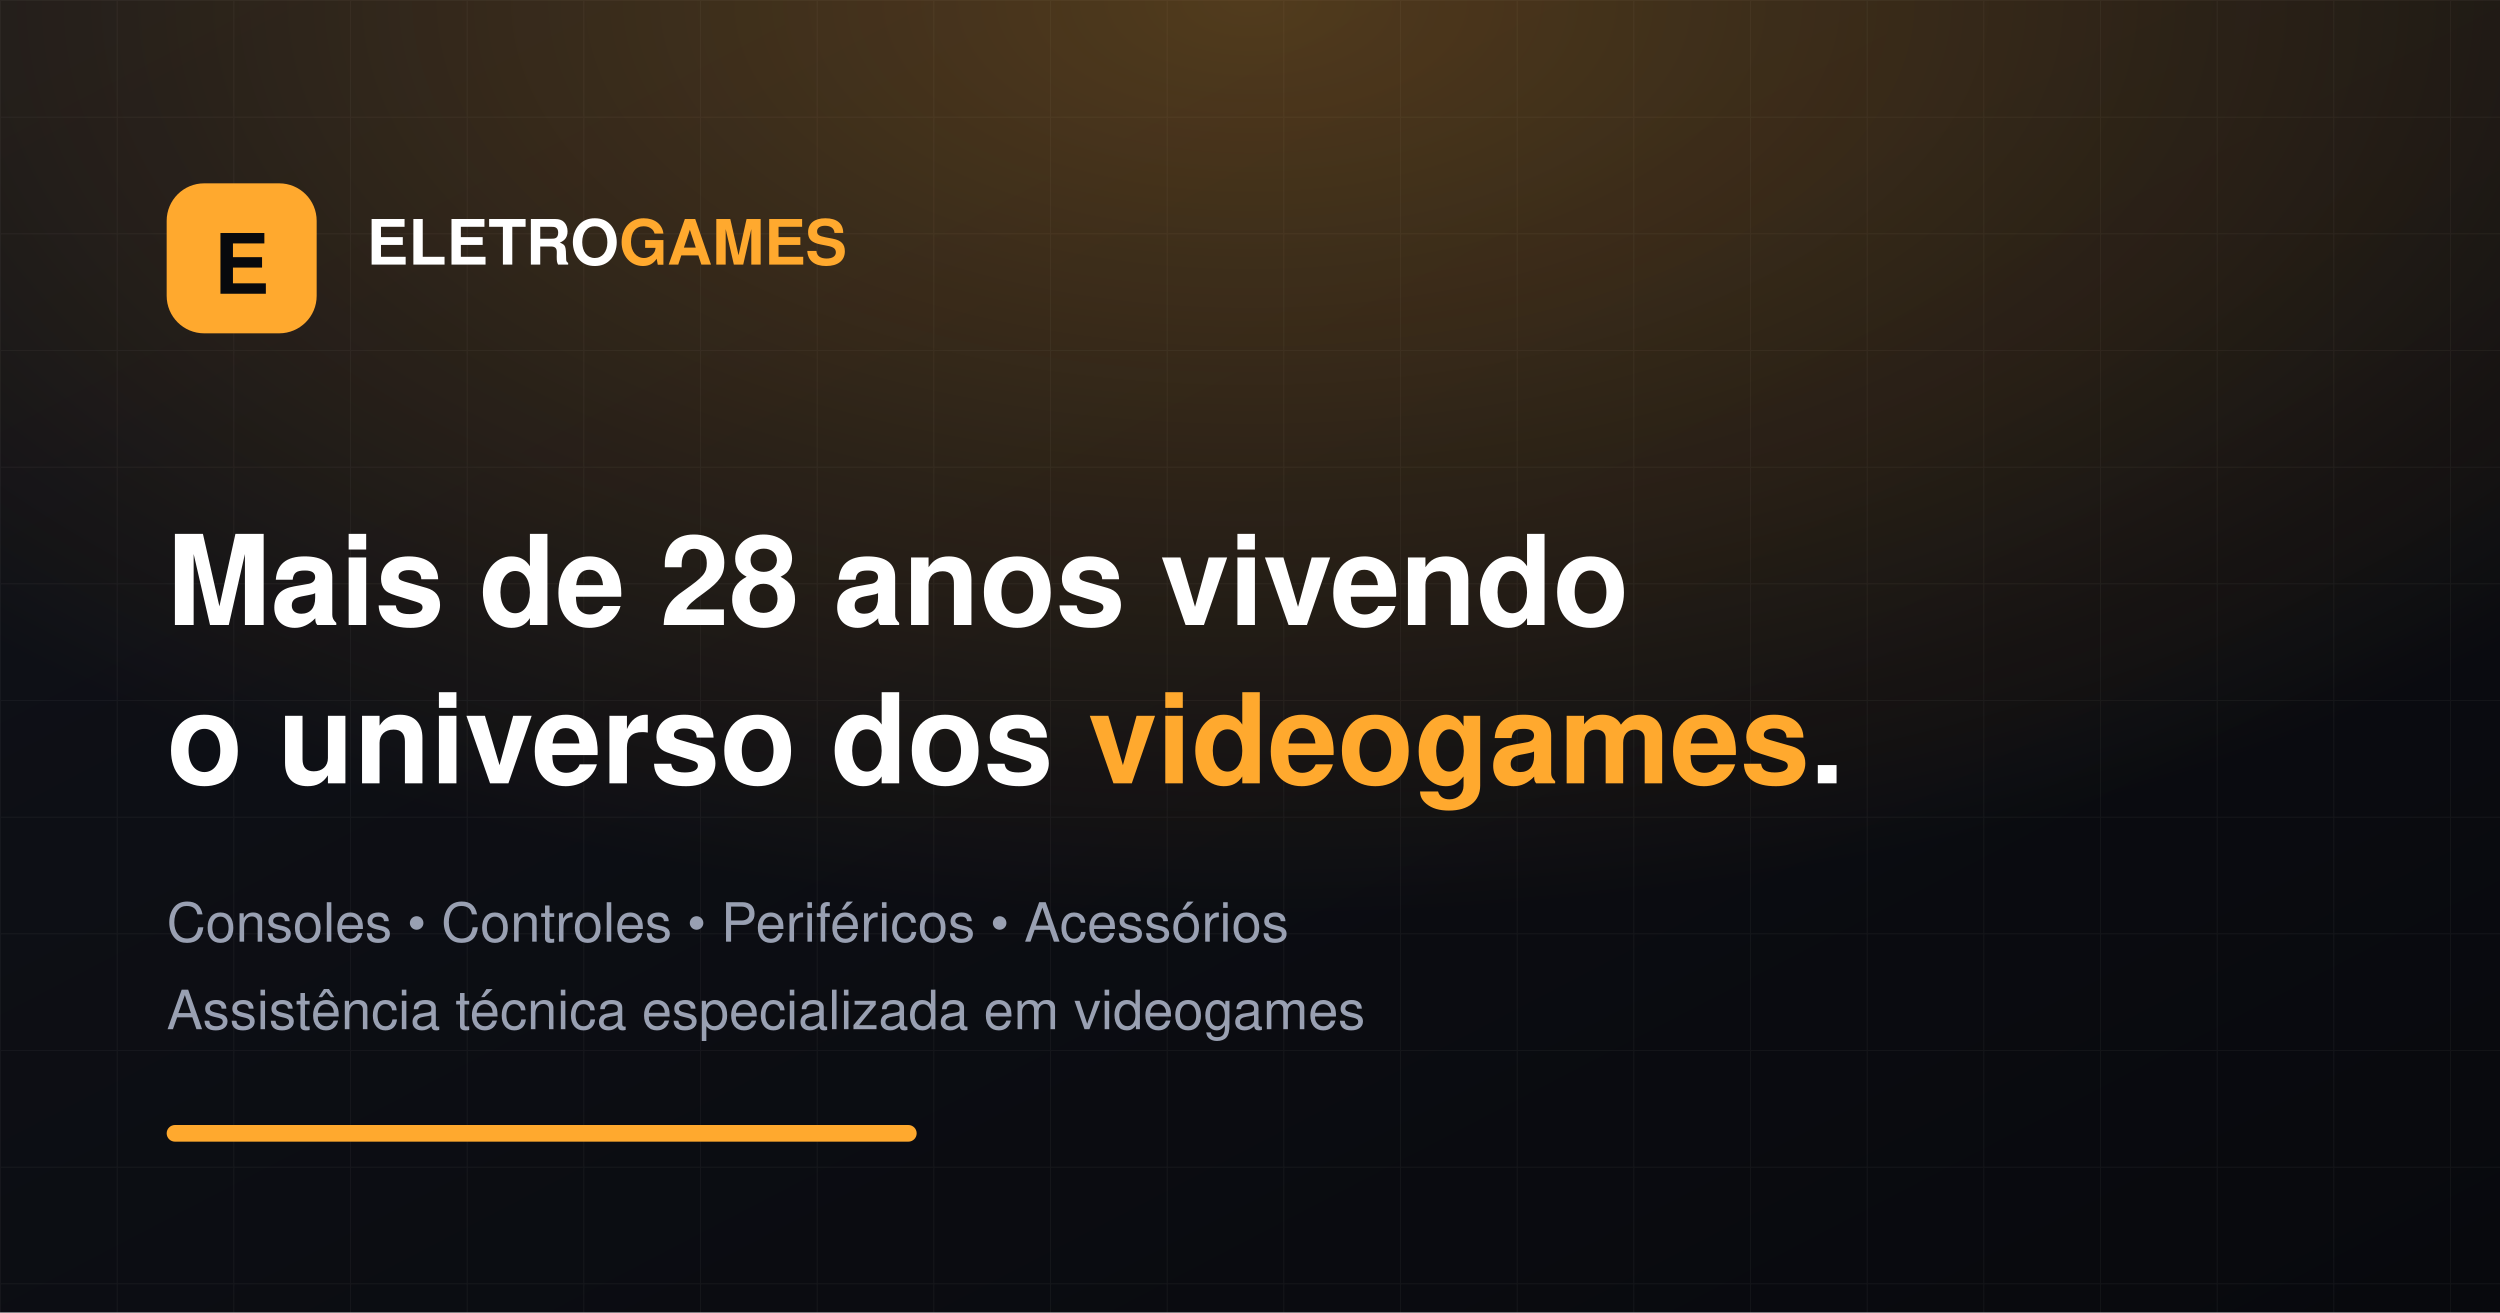
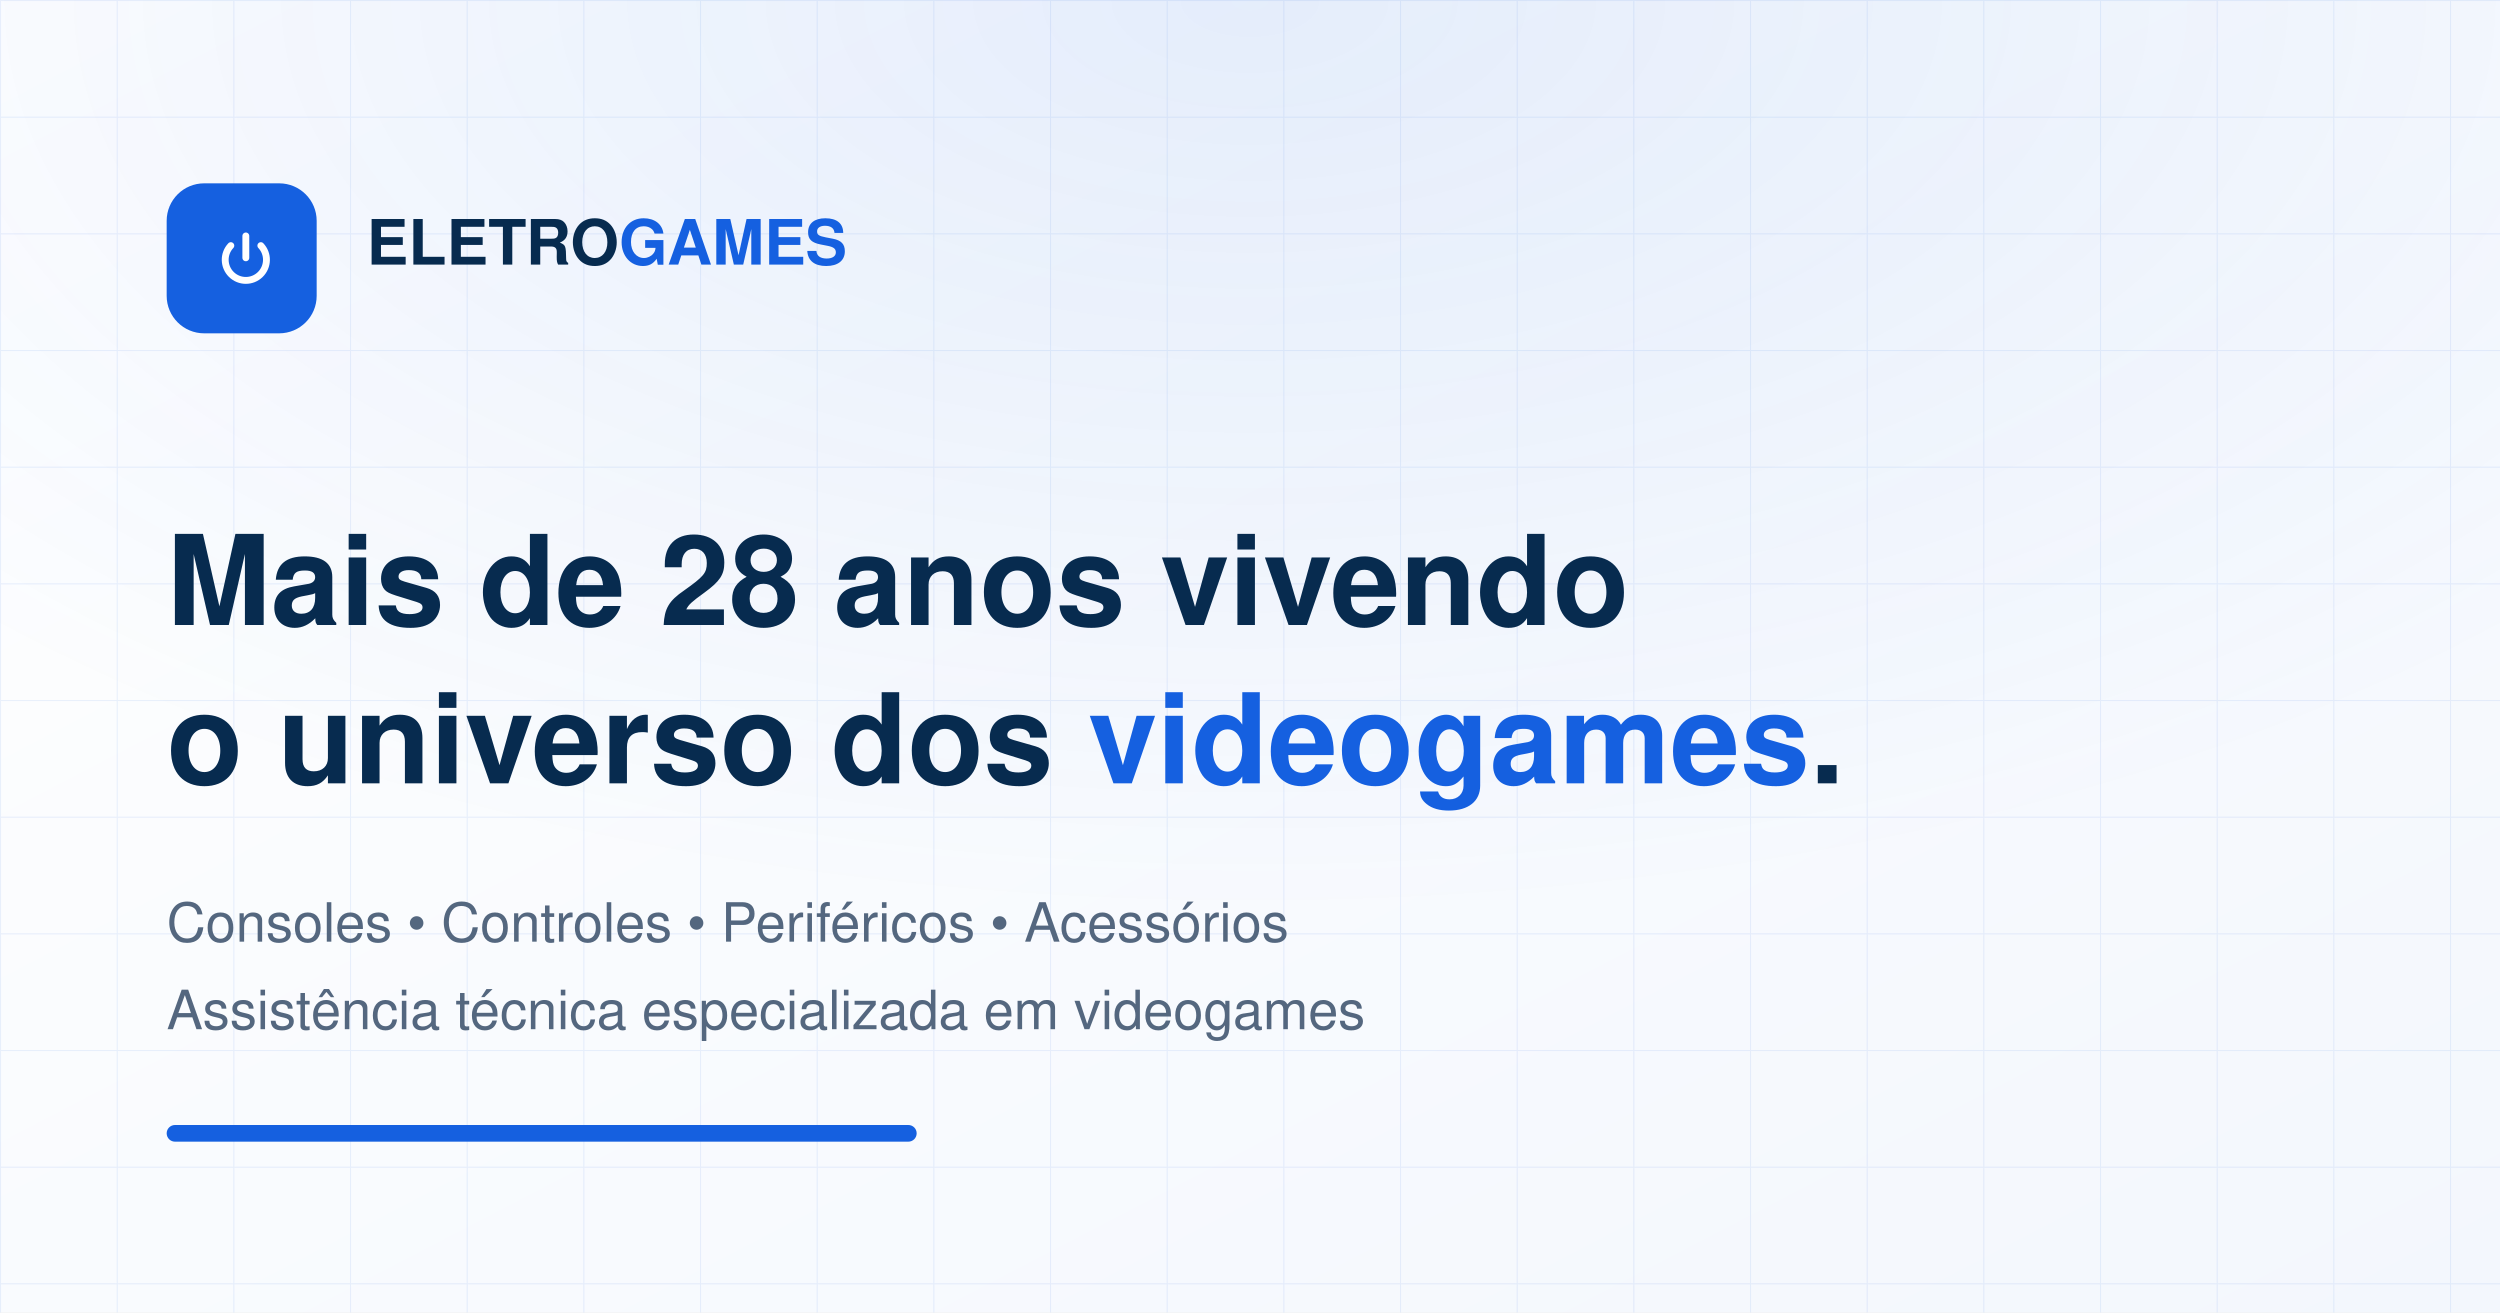
<svg xmlns="http://www.w3.org/2000/svg" width="1200" height="630" viewBox="0 0 1200 630" role="img" aria-label="Eletrogames — mais de 28 anos vivendo o universo dos videogames">
  <defs>
    <linearGradient id="bg" x1="0" y1="0" x2="1" y2="1">
-       <stop offset="0%" stop-color="#101219" />
-       <stop offset="100%" stop-color="#08090D" />
+       <stop offset="0%" stop-color="#FFFFFF" />
+       <stop offset="100%" stop-color="#F3F7FD" />
    </linearGradient>
    <radialGradient id="halo" cx="50%" cy="0%" r="70%">
-       <stop offset="0%" stop-color="#FFA92E" stop-opacity="0.28" />
-       <stop offset="100%" stop-color="#FFA92E" stop-opacity="0" />
+       <stop offset="0%" stop-color="#1560E0" stop-opacity="0.10" />
+       <stop offset="100%" stop-color="#1560E0" stop-opacity="0" />
    </radialGradient>
    <pattern id="grid" width="56" height="56" patternUnits="userSpaceOnUse">
-       <path d="M56 0H0V56" fill="none" stroke="#ffffff" stroke-opacity="0.04" stroke-width="1" />
+       <path d="M56 0H0V56" fill="none" stroke="#1560E0" stroke-opacity="0.08" stroke-width="1" />
    </pattern>
  </defs>
  <rect width="1200" height="630" fill="url(#bg)" />
  <rect width="1200" height="630" fill="url(#grid)" />
  <rect width="1200" height="630" fill="url(#halo)" />
-   <rect x="80" y="88" width="72" height="72" rx="18" fill="#FFA92E" />
-   <text x="116" y="141" font-family="Archivo, Helvetica, Arial, sans-serif" font-size="40" font-weight="bold" fill="#08090D" text-anchor="middle">E</text>
-   <text x="176" y="127" font-family="Archivo, Helvetica, Arial, sans-serif" font-size="30" font-weight="bold" fill="#FFFFFF">ELETRO<tspan fill="#FFA92E">GAMES</tspan>
+   <rect x="80" y="88" width="72" height="72" rx="18" fill="#1560E0" />
+   <g transform="translate(100,108) scale(1.5)" fill="none" stroke="#FFFFFF" stroke-width="2.2" stroke-linecap="round">
+     <path d="M12 3.5v7" />
+     <path d="M7.2 6.6a6.6 6.6 0 1 0 9.6 0" />
+   </g>
+   <text x="176" y="127" font-family="Archivo, Helvetica, Arial, sans-serif" font-size="30" font-weight="bold" fill="#072B4F">ELETRO<tspan fill="#1560E0">GAMES</tspan>
  </text>
-   <text x="80" y="300" font-family="Archivo, Helvetica, Arial, sans-serif" font-size="60" font-weight="bold" fill="#FFFFFF">Mais de 28 anos vivendo</text>
-   <text x="80" y="376" font-family="Archivo, Helvetica, Arial, sans-serif" font-size="60" font-weight="bold" fill="#FFFFFF">o universo dos <tspan fill="#FFA92E">videogames</tspan>.</text>
-   <text x="80" y="452" font-family="Archivo, Helvetica, Arial, sans-serif" font-size="26" fill="#99A0B2">Consoles • Controles • Periféricos • Acessórios</text>
-   <text x="80" y="494" font-family="Archivo, Helvetica, Arial, sans-serif" font-size="26" fill="#99A0B2">Assistência técnica especializada em videogames</text>
-   <rect x="80" y="540" width="360" height="8" rx="4" fill="#FFA92E" />
+   <text x="80" y="300" font-family="Archivo, Helvetica, Arial, sans-serif" font-size="60" font-weight="bold" fill="#072B4F">Mais de 28 anos vivendo</text>
+   <text x="80" y="376" font-family="Archivo, Helvetica, Arial, sans-serif" font-size="60" font-weight="bold" fill="#072B4F">o universo dos <tspan fill="#1560E0">videogames</tspan>.</text>
+   <text x="80" y="452" font-family="Archivo, Helvetica, Arial, sans-serif" font-size="26" fill="#54677F">Consoles • Controles • Periféricos • Acessórios</text>
+   <text x="80" y="494" font-family="Archivo, Helvetica, Arial, sans-serif" font-size="26" fill="#54677F">Assistência técnica especializada em videogames</text>
+   <rect x="80" y="540" width="360" height="8" rx="4" fill="#1560E0" />
</svg>
